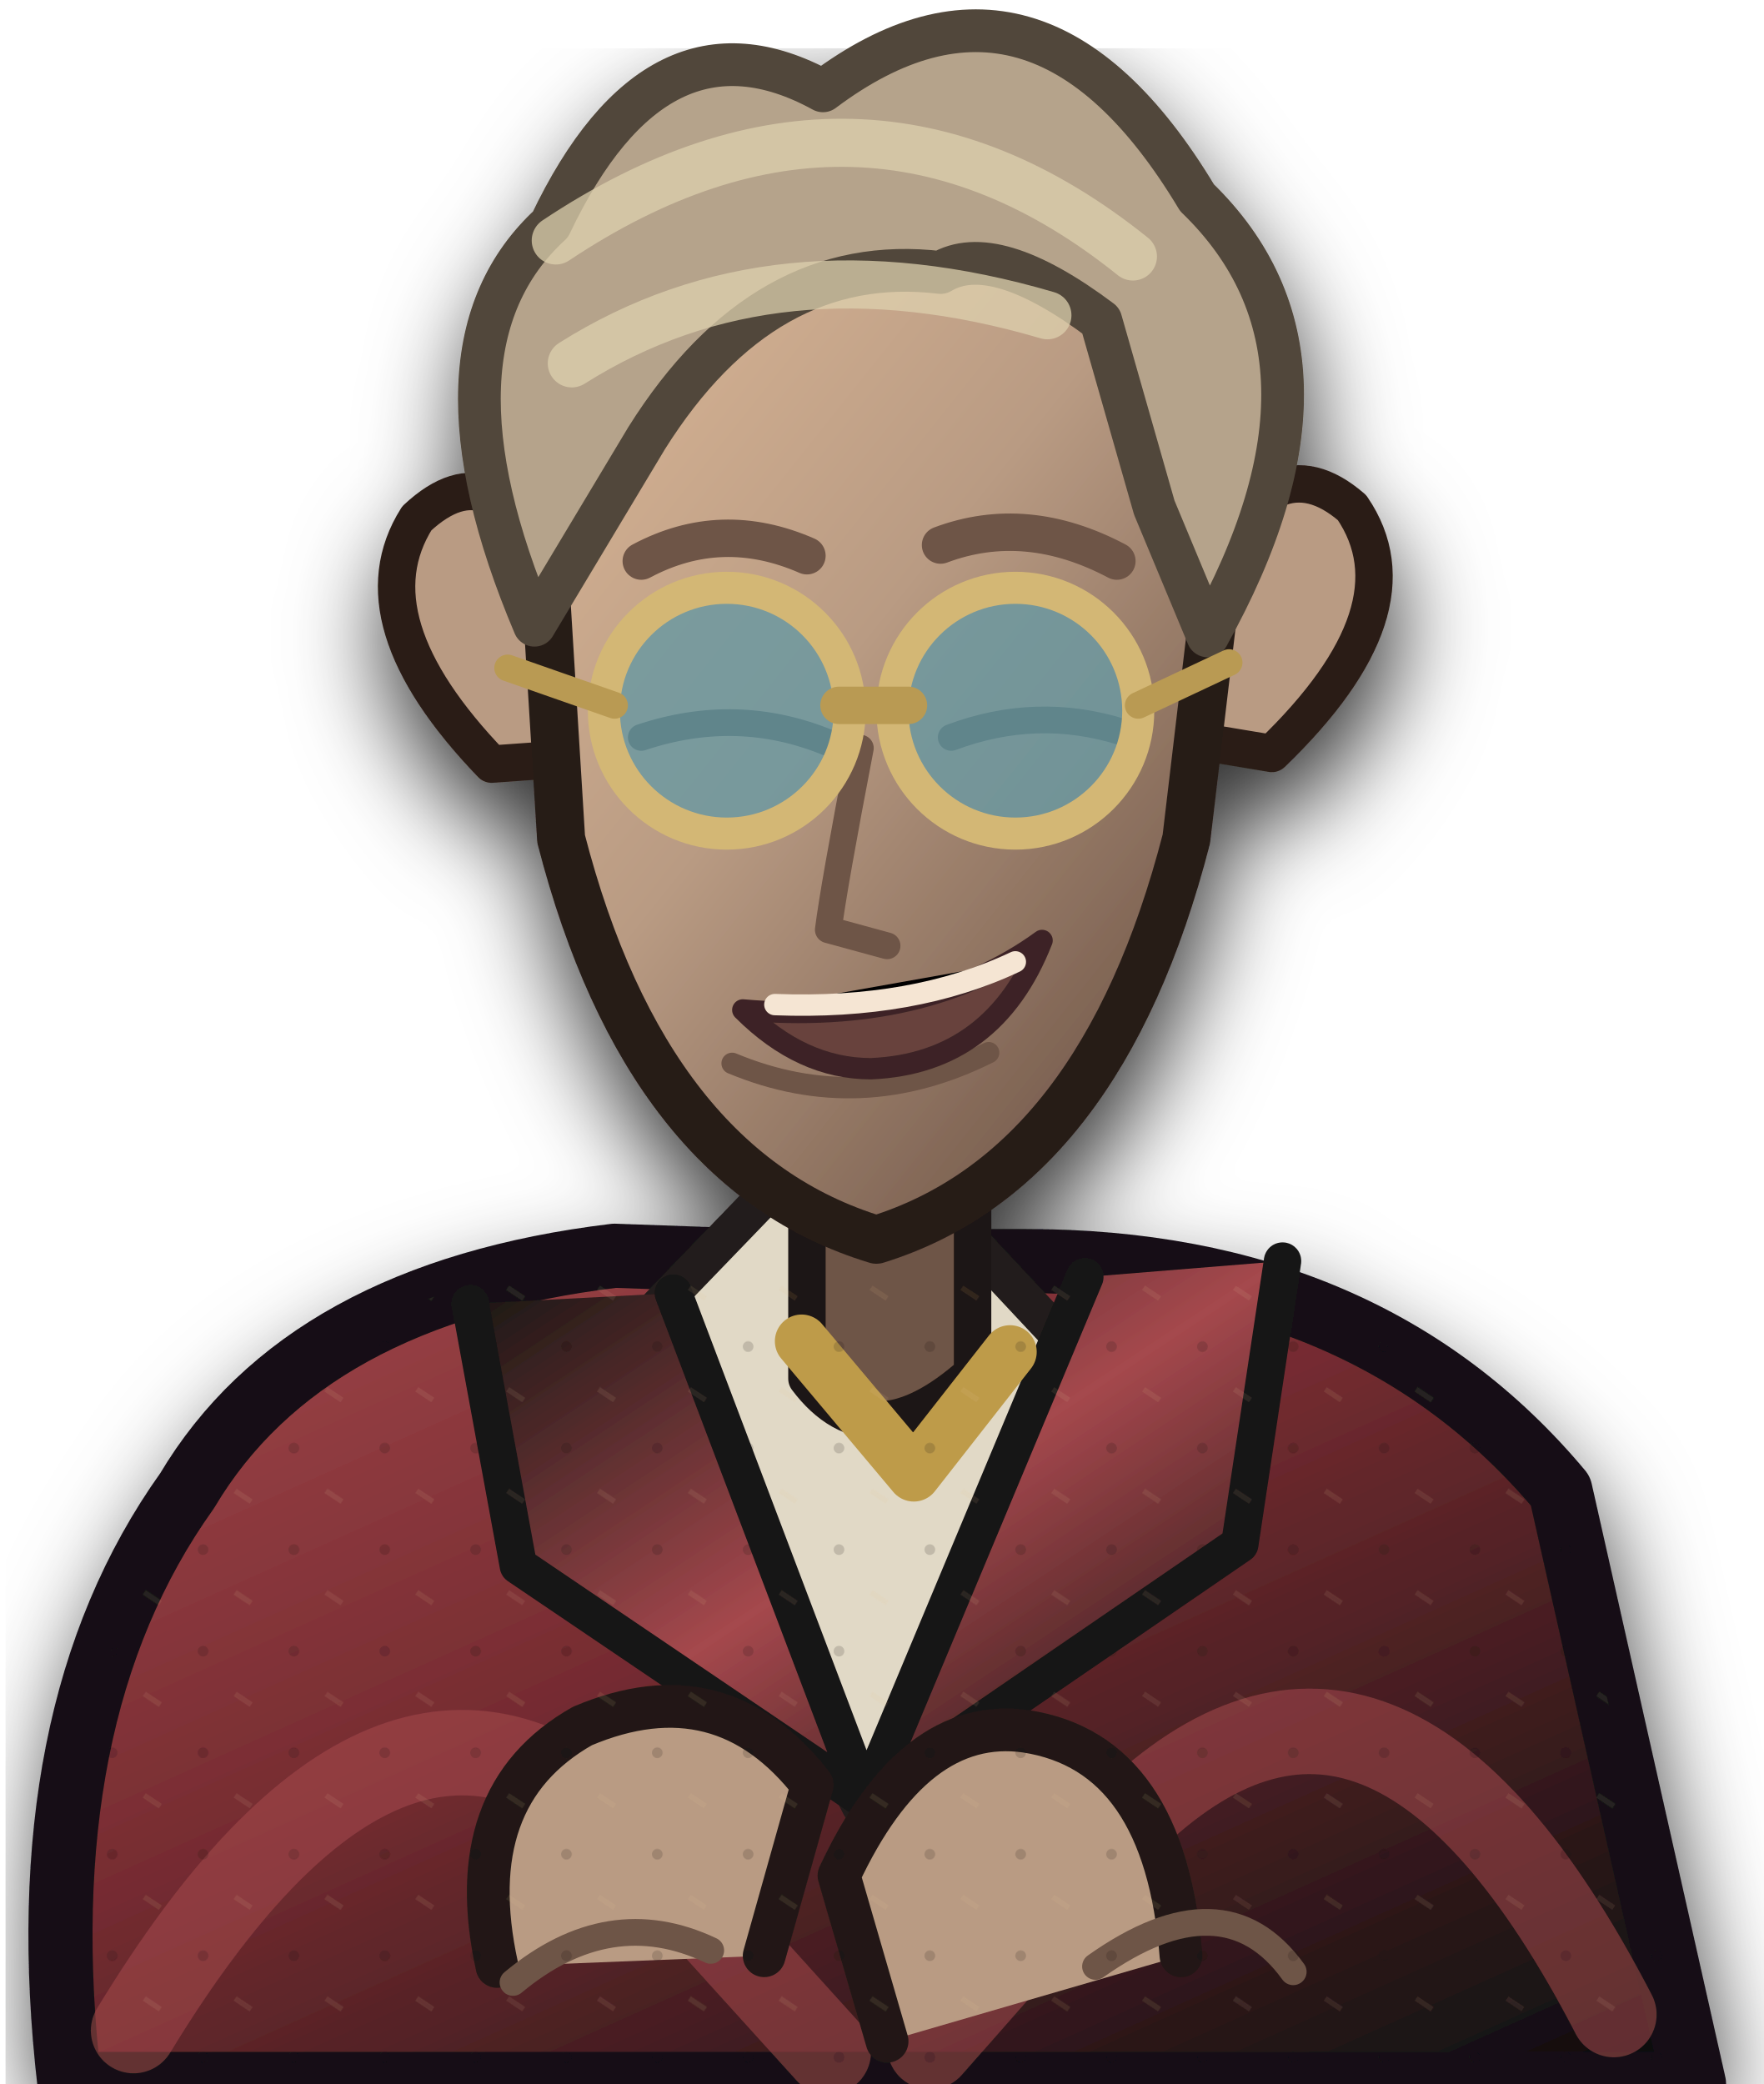
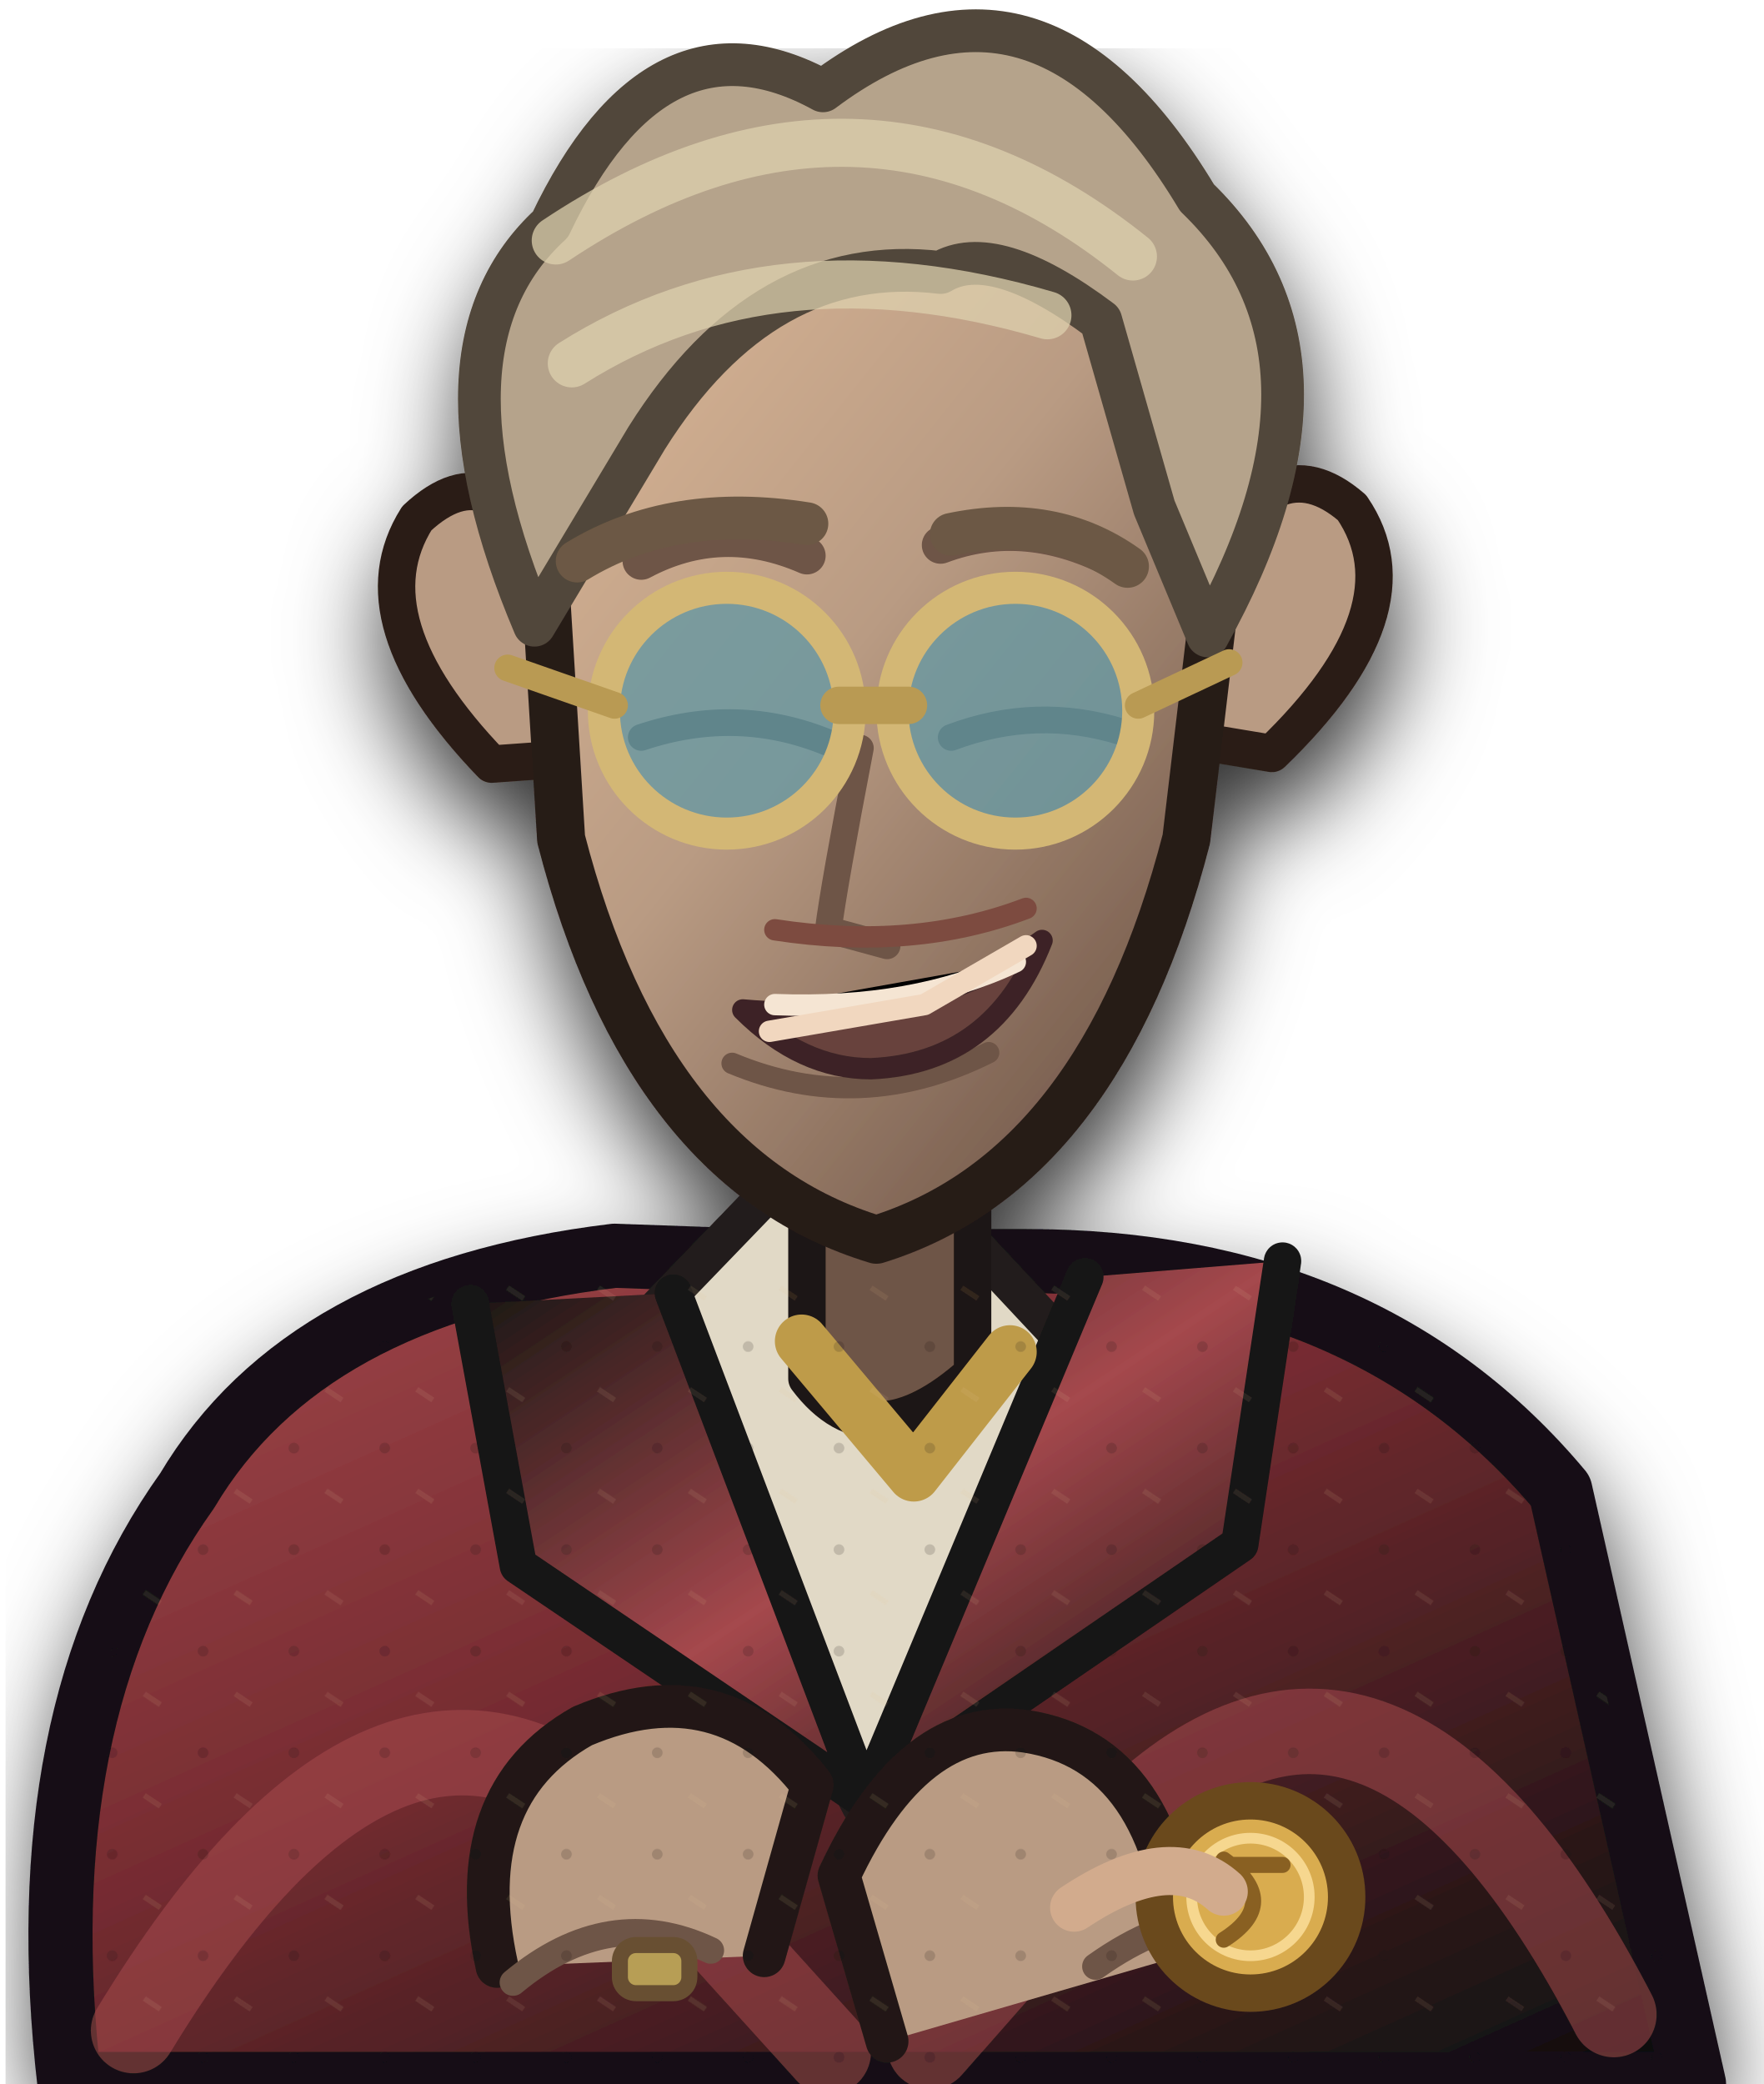
<svg xmlns="http://www.w3.org/2000/svg" viewBox="0 0 330 390" role="img" aria-label="The Smug Bastard">
  <defs>
    <linearGradient id="cloth" x1="0" y1="0" x2=".9" y2="1">
      <stop stop-color="#a5484d" />
      <stop offset=".44" stop-color="#762c31" />
      <stop offset="1" stop-color="#100f10" />
    </linearGradient>
    <linearGradient id="face" x1="0" y1="0" x2=".8" y2="1">
      <stop stop-color="#e0bb99" />
      <stop offset=".5" stop-color="#b99b83" />
      <stop offset="1" stop-color="#6e5446" />
    </linearGradient>
    <linearGradient id="shadow" x1="0" y1="0" x2="1" y2="1">
      <stop stop-color="#101310" />
      <stop offset=".5" stop-color="#a5484d" />
      <stop offset="1" stop-color="#090b09" />
    </linearGradient>
    <pattern id="grain" width="17" height="19" patternUnits="userSpaceOnUse">
      <circle cx="4" cy="5" r="1" fill="#100e0c" opacity=".24" />
      <path d="M10 13l3 2" stroke="#e5c394" stroke-width="1" opacity=".16" />
    </pattern>
    <filter id="shadowFx">
      <feDropShadow dx="1" dy="9" stdDeviation="9" flood-color="#000" flood-opacity=".8" />
    </filter>
  </defs>
  <g filter="url(#shadowFx)" stroke-linejoin="round" stroke-linecap="round">
    <path d="M13 390Q5 321 35 279q22-37 80-44l28 1h49q64 0 100 43l25 111Z" fill="url(#cloth)" stroke="#121113" stroke-width="12" />
    <path d="M144 223l-27 28 44 87 41-84-29-31Z" fill="#e1d9c6" stroke="#211d1b" stroke-width="7" />
    <path d="M126 242l36 95-65-44-9-49m115-5-41 98 70-48 8-53" fill="url(#shadow)" stroke="#171516" stroke-width="7" />
    <path d="M151 221v37q12 16 31-1v-38Z" fill="#6e5446" stroke="#1d1512" stroke-width="7" />
    <path d="M103 108q-10-25-25-11-12 19 14 46l14-1m120-35q12-25 27-12 13 19-15 46l-12-2" fill="#b99b83" stroke="#2a1b17" stroke-width="7" />
    <path d="M101 92Q99 27 163 30q66 3 66 68l-7 59q-16 62-58 75-43-13-59-75Z" fill="url(#face)" stroke="#281d19" stroke-width="9" />
    <path d="M120 105q15-8 31-1m25-2q16-6 33 3" fill="none" stroke="#6e5446" stroke-width="7" />
    <path d="M120 138q18-6 35 1m23-1q16-6 32-1" fill="none" stroke="#2a221f" stroke-width="5" />
    <path d="M161 140q-5 26-6 34l11 3" fill="none" stroke="#6e5446" stroke-width="5" />
    <path d="M137 199q24 10 48-2" fill="none" stroke="#6e5446" stroke-width="4" />
    <path d="M100 117Q78 65 103 42q20-42 51-25Q194-13 224 37q31 30 2 82l-10-24-10-35q-20-15-30-9-33-4-55 31Z" fill="#b5a38b" stroke="#51473a" stroke-width="8" />
    <path d="M104 45q57-38 108 3M107 68q38-24 89-9" stroke="#ddd0ae" stroke-width="9" opacity=".75" fill="none" />
    <g fill="#6c99a2" fill-opacity=".83" stroke="#d3b775" stroke-width="6">
      <circle cx="136" cy="133" r="23" />
      <circle cx="190" cy="133" r="23" />
    </g>
    <path d="M157 132h13" stroke="#b99a52" stroke-width="7" />
    <path d="M115 132l-20-7m118 7 17-8" stroke="#b99a52" stroke-width="5" />
    <path d="M139 189q34 3 56-13-9 23-32 24-13 0-24-11Z" fill="#67433e" stroke="#3d2425" stroke-width="4" />
    <path d="M145 188q26 1 45-8" stroke="#f5e5d3" stroke-width="4" />
    <path d="M150 251l21 25 18-23" stroke="#be9b4a" stroke-width="10" fill="none" />
    <path d="M25 380q48-79 92-38l38 42m147-7q-43-83-91-36l-37 42" fill="none" stroke="#a5484d" stroke-width="16" opacity=".55" />
    <path d="M93 368q-7-32 16-45 26-11 43 11l-9 32m78 0q-3-38-29-42-21-3-35 27l9 31" fill="#b99b83" stroke="#211916" stroke-width="8" />
    <path d="M96 371q18-15 37-6m72 3q24-17 37 1" fill="none" stroke="#6e5446" stroke-width="5" />
    <path d="M25 390Q5 321 35 279q22-37 80-44l28 1h49q64 0 100 43l25 111Z" fill="url(#grain)" stroke="none" opacity=".65" />
+     <path d="M108 105q18-11 43-7m27 2q19-4 33 6" fill="none" stroke="#6c5944" stroke-width="8" />
+     <path d="M145 174q26 4 47-4" fill="none" stroke="#7d4c40" stroke-width="4" />
+     <path d="M144 193l29-5 19-11" fill="none" stroke="#f1d7bf" stroke-width="4" />
+     <circle cx="234" cy="355" r="18" fill="#d9ac50" stroke="#6a481d" stroke-width="7" />
+     <circle cx="234" cy="355" r="11" fill="none" stroke="#f6d78f" stroke-width="2" />
+     <path d="M229 348q11 8 0 15m11-14-11 0" fill="none" stroke="#896123" stroke-width="3" />
+     <path d="M201 357q18-12 28-3" fill="none" stroke="#d2ab8d" stroke-width="9" />
+     <rect x="116" y="364" width="13" height="9" rx="3" fill="#b79e54" stroke="#685031" stroke-width="3" />
  </g>
</svg>
